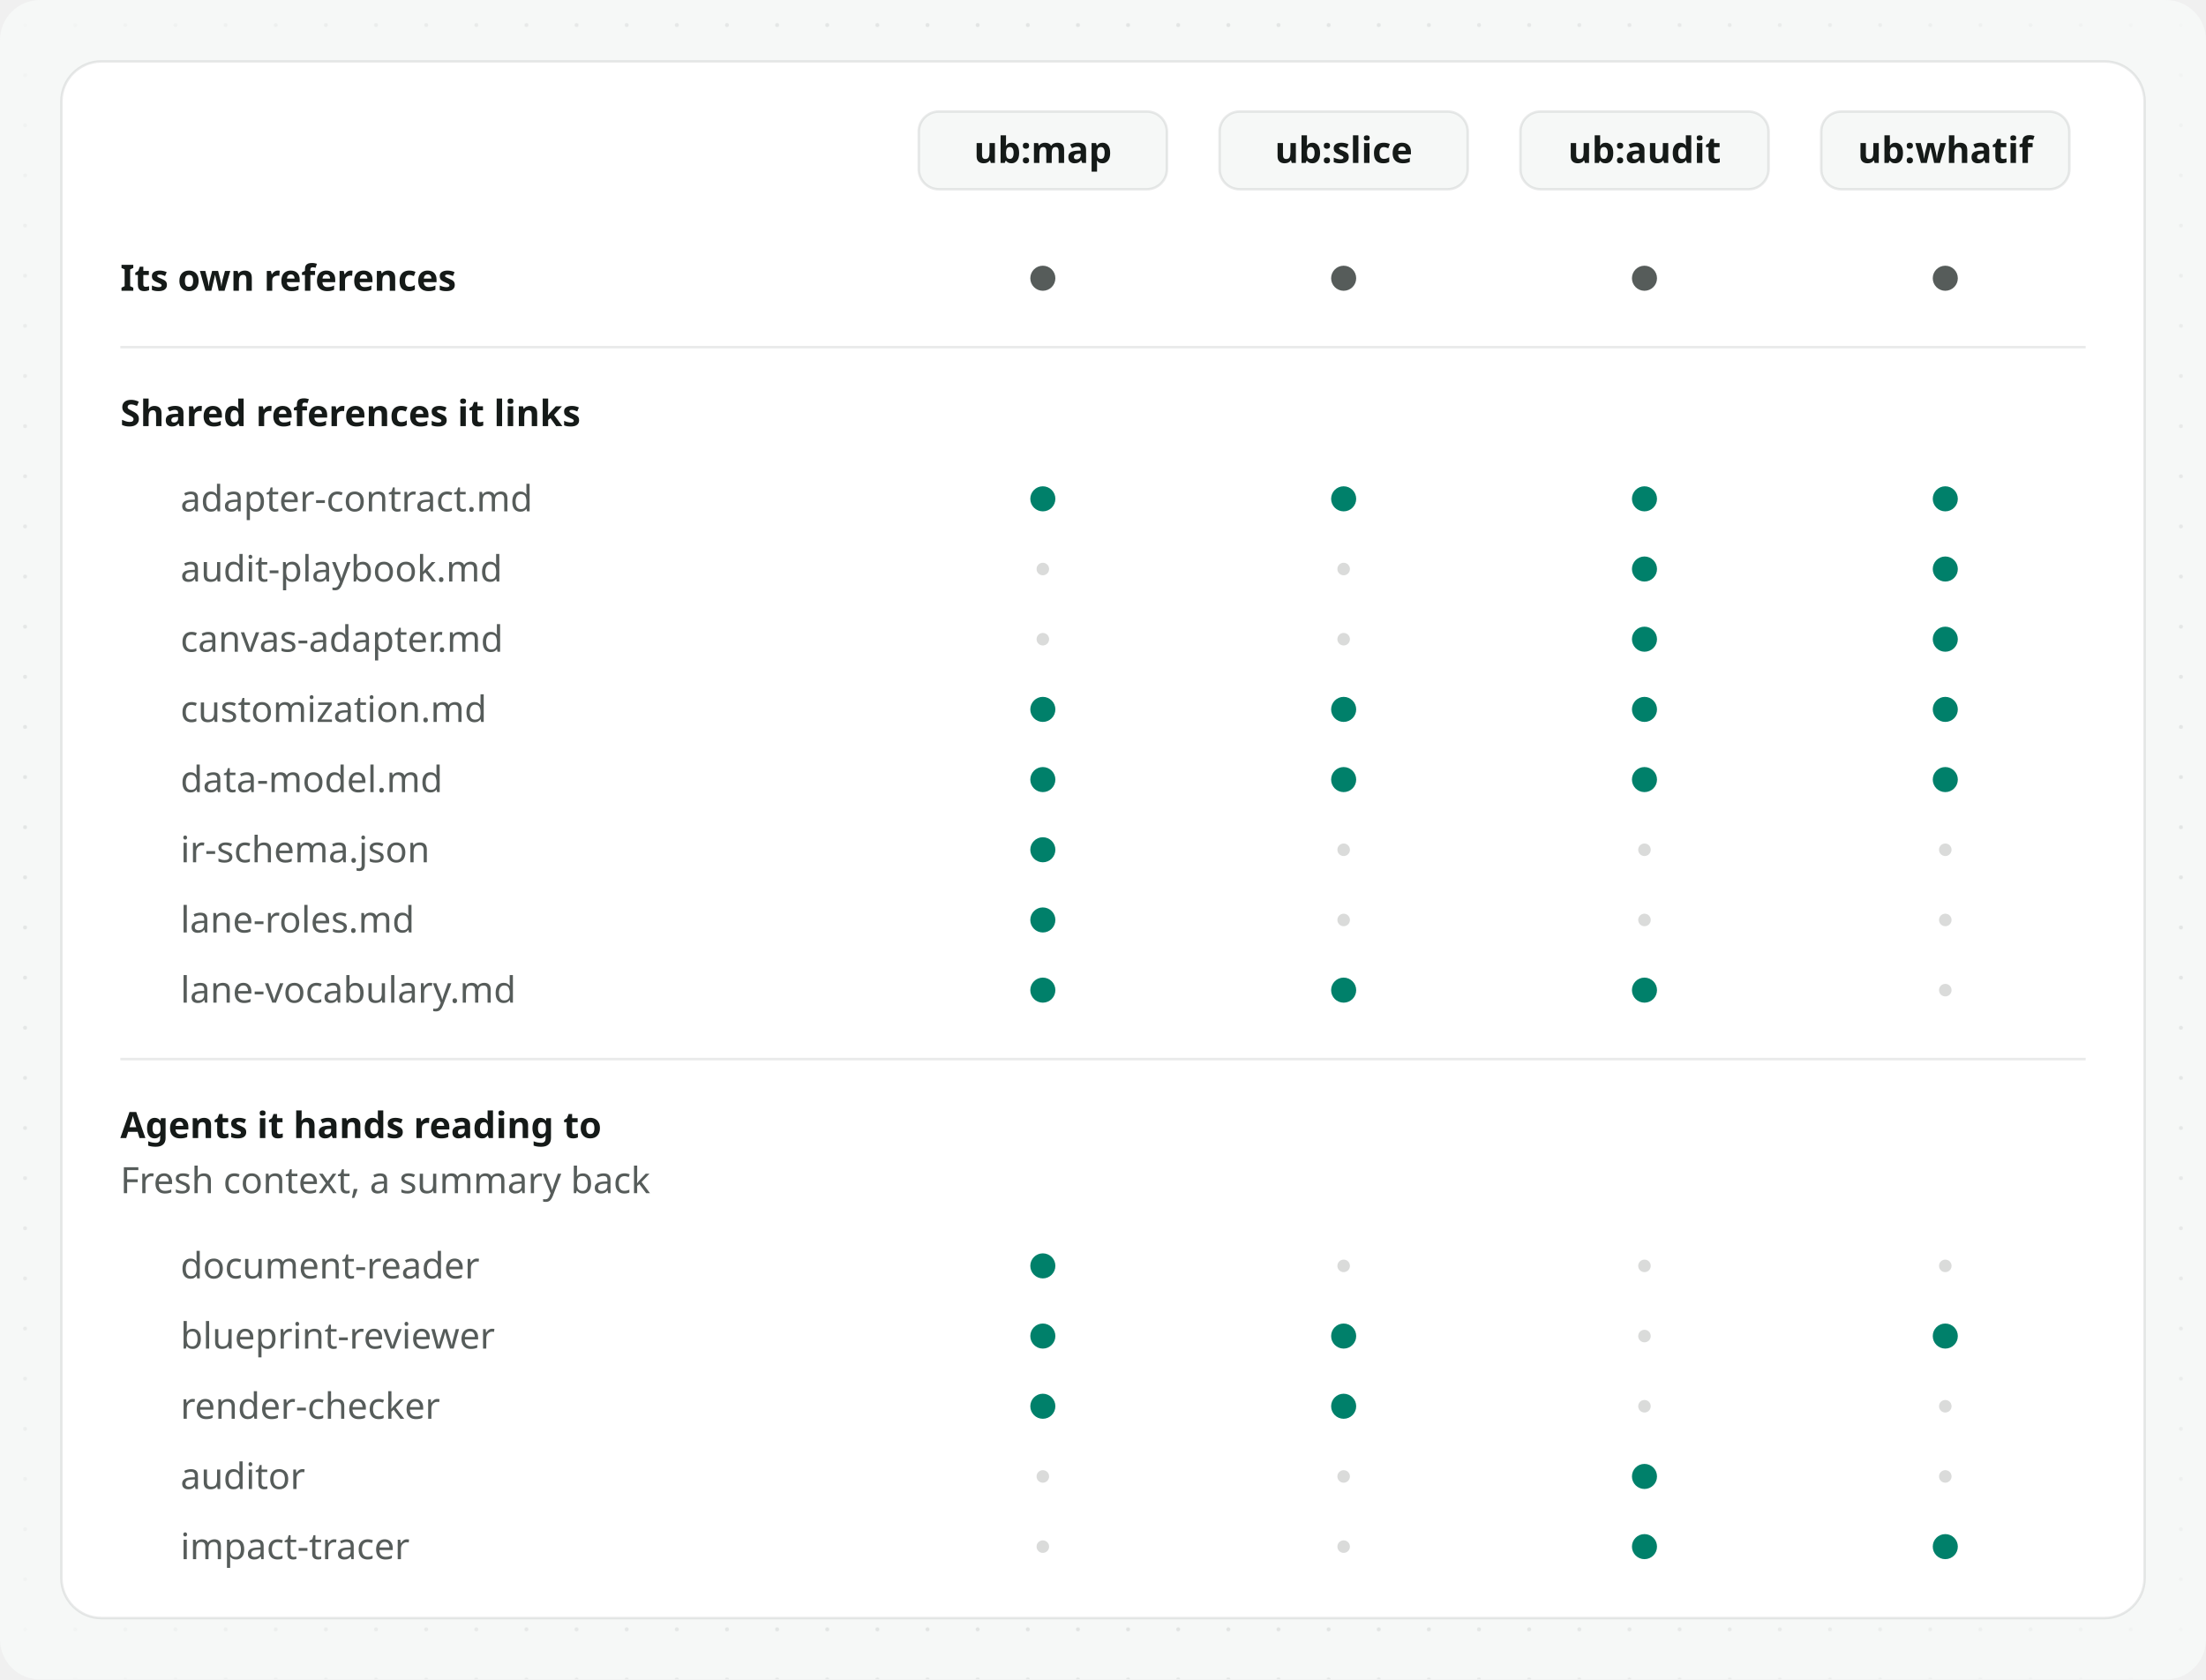
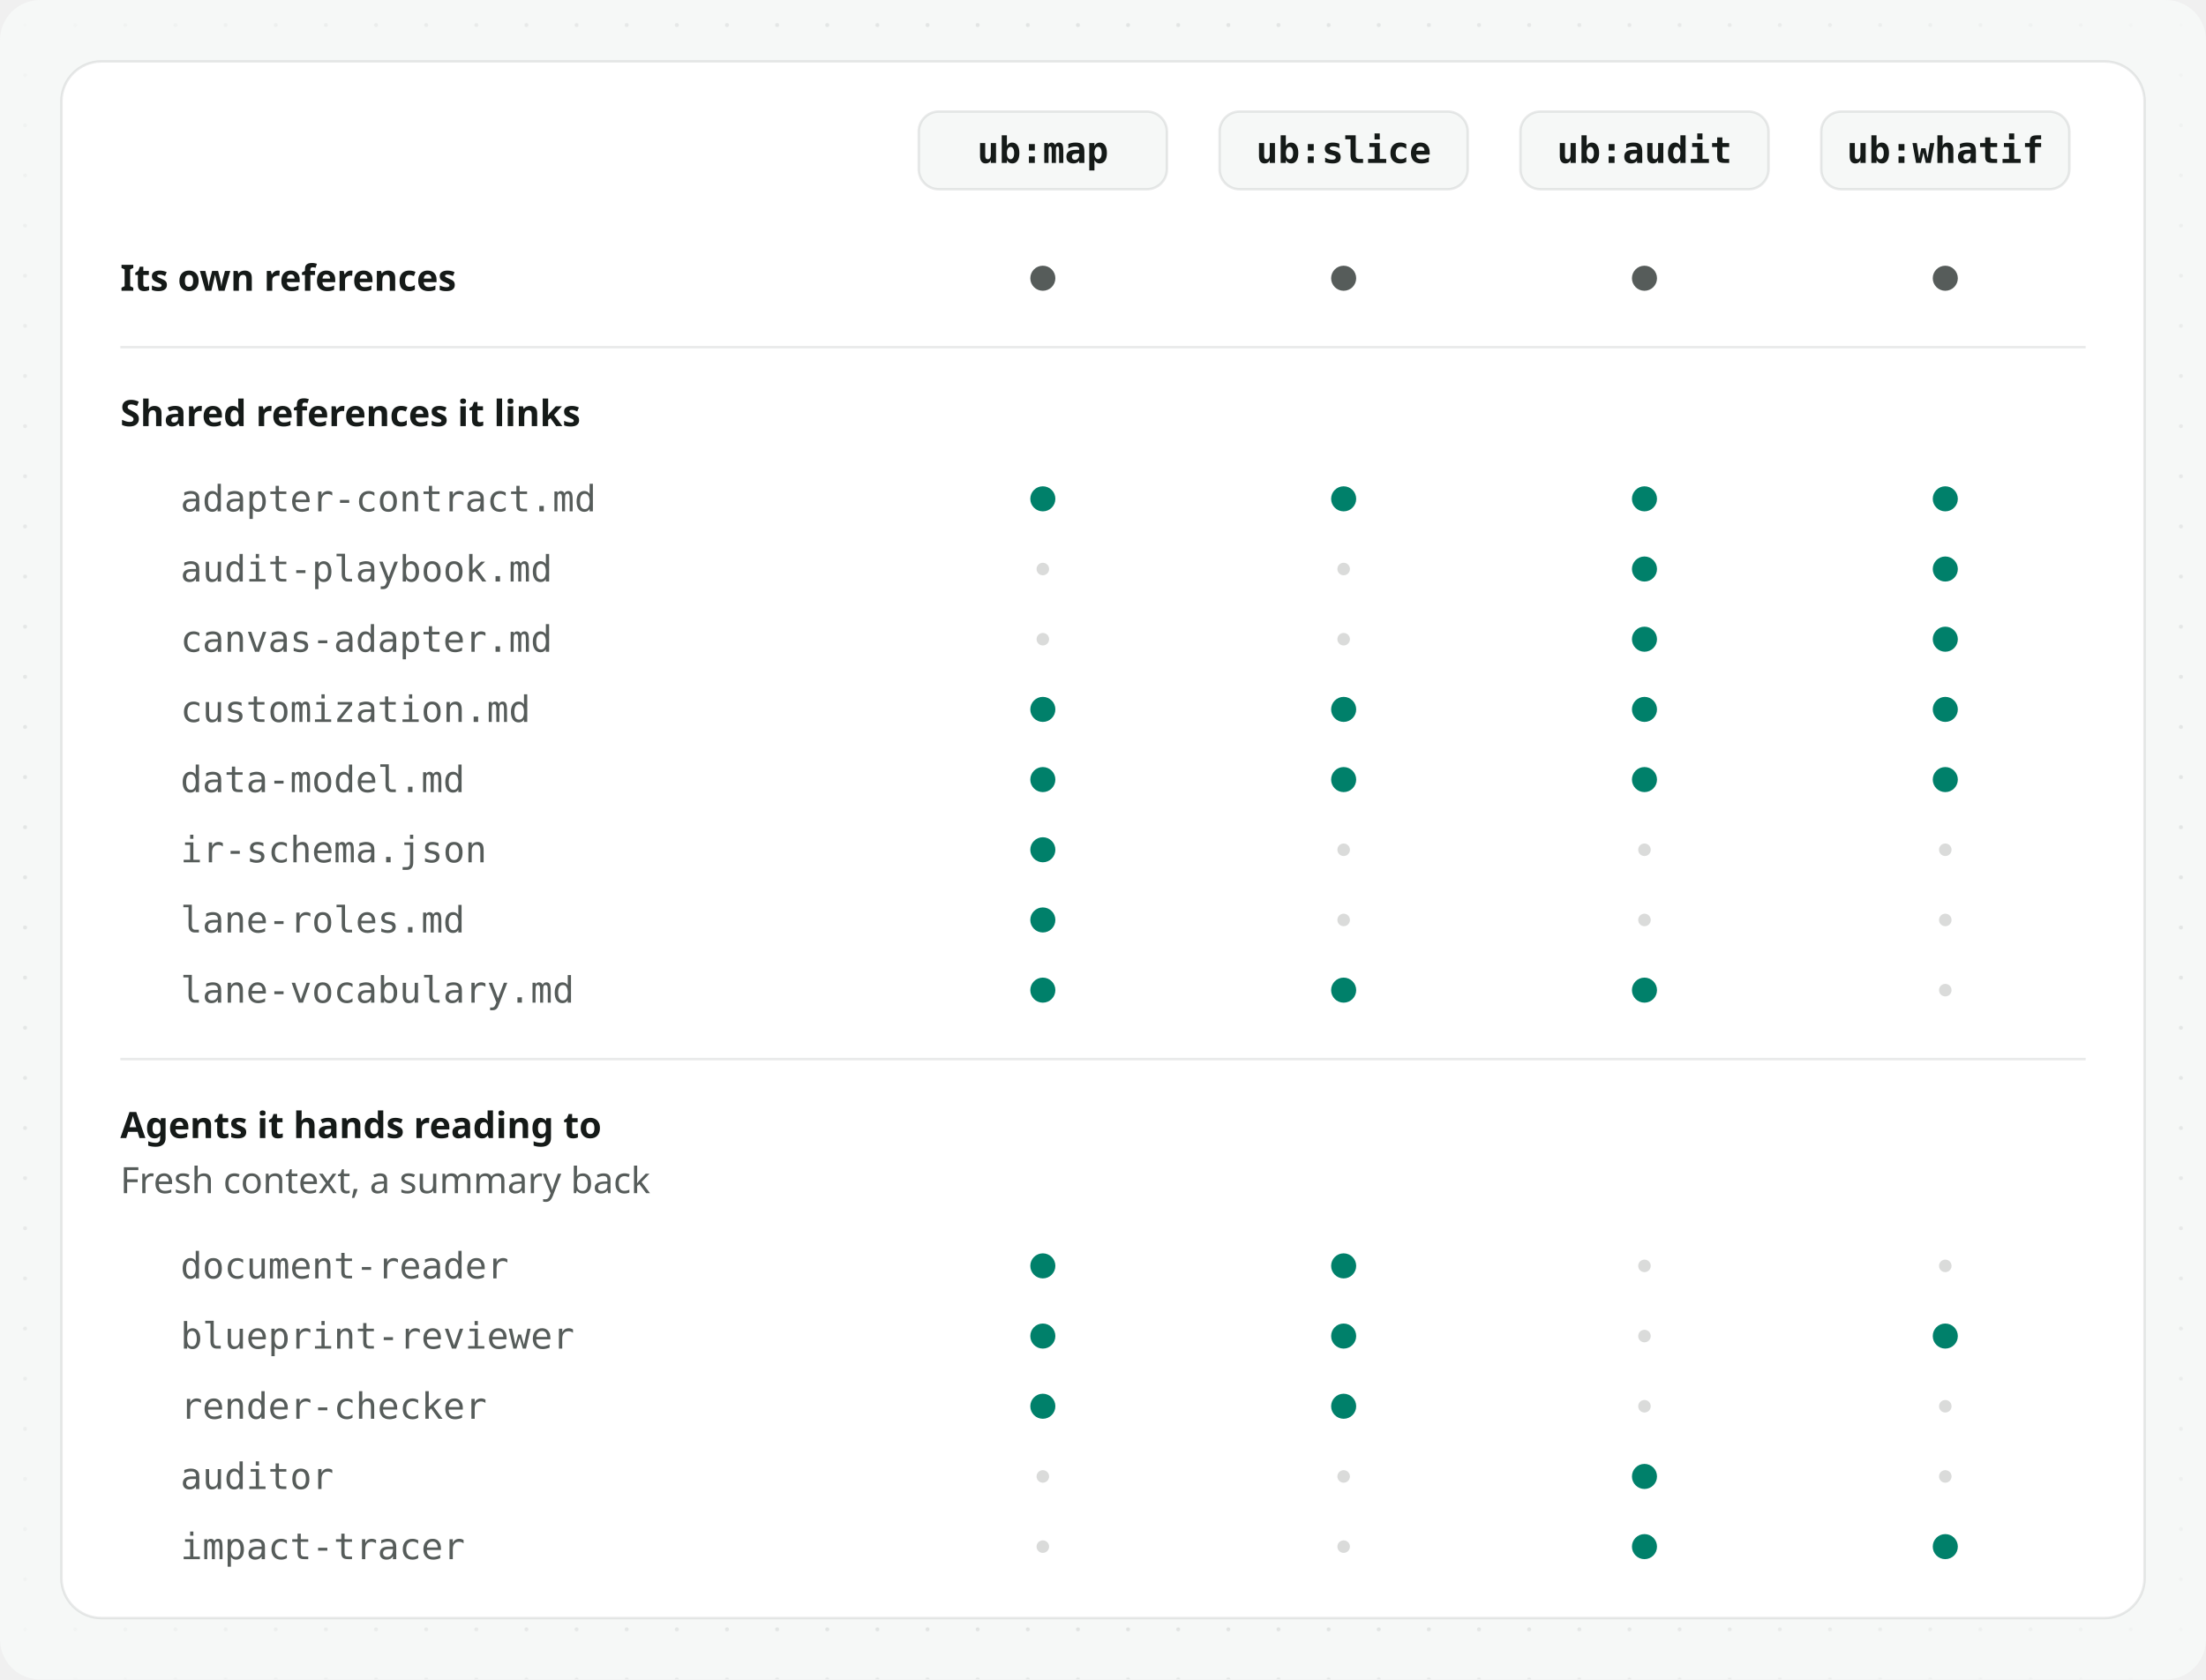
<svg xmlns="http://www.w3.org/2000/svg" viewBox="0 0 880 670" font-family="'Ubuntu Sans', system-ui, sans-serif">
  <style>
    .plate { fill: #f6f8f7; }
    .dot { fill: #151a18; fill-opacity: 0.17; }
    .card { fill: #ffffff; stroke: #151a18; stroke-opacity: 0.09; }
    .well { fill: #f6f8f7; stroke: #151a18; stroke-opacity: 0.09; }
    .well-focus { stroke: #00806a; stroke-opacity: 1; stroke-width: 1.5; }
    .title { font-size: 15px; font-weight: 600; fill: #151a18; }
    .label { font-size: 14.5px; fill: #565c5a; }
    .label-teal { font-size: 14.5px; font-weight: 600; fill: #00806a; }
    .strong { font-size: 14.5px; font-weight: 600; fill: #151a18; }
+     .code { font-family: ui-monospace, 'SF Mono', Menlo, Consolas, monospace; font-size: 14.5px; fill: #565c5a; }
+     .code-strong { font-family: ui-monospace, 'SF Mono', Menlo, Consolas, monospace; font-size: 14.5px; font-weight: 600; fill: #151a18; }
    .num { font-size: 14.5px; font-weight: 600; fill: #ffffff; }
    .axis { stroke: #151a18; stroke-opacity: 0.09; }
    .line { stroke: #565c5a; stroke-width: 1.25; }
    .flow { stroke: #565c5a; stroke-width: 1.5; fill: none; }
    .flow-head { fill: #565c5a; }
    .trace { stroke: #00806a; stroke-width: 1.5; fill: none; }
    .trace-head { fill: #00806a; }
    .zoom { stroke: #00806a; stroke-width: 1; stroke-opacity: 0.55; fill: none; }
    .skel { fill: #151a18; fill-opacity: 0.16; }
    .skel-teal { fill: #00806a; }
    .cell { stroke: #151a18; stroke-opacity: 0.09; }
    .cell-focus { stroke: #00806a; stroke-opacity: 1; stroke-width: 1.5; }
    .hit { fill: #00806a; }
    .tick { fill: #565c5a; }
    .miss { fill: #151a18; fill-opacity: 0.16; }
    .badge { fill: #00806a; stroke: #ffffff; stroke-width: 2; }
    .faded { opacity: 0.4; }
    .lane-c { fill: #e8f3ed; } .sq-c { fill: #cfe6d9; }
    .lane-f { fill: #fdf1e3; } .sq-f { fill: #f6e0bd; }
    .lane-b { fill: #fbe9f0; } .sq-b { fill: #f2cfdf; }
    .lane-s { fill: #ecebf5; } .sq-s { fill: #d9d6ec; }
  </style>
  <defs>
    <pattern id="grid" width="20" height="20" patternUnits="userSpaceOnUse">
      <circle class="dot" cx="10" cy="10" r="0.8" />
    </pattern>
    <radialGradient id="fade" cx="50%" cy="50%" r="70%">
      <stop offset="0.35" stop-color="#fff" />
      <stop offset="1" stop-color="#000" />
    </radialGradient>
    <mask id="fadeMask">
      <rect width="880" height="670" fill="url(#fade)" />
    </mask>
    <marker id="headMuted" markerWidth="8" markerHeight="8" refX="6" refY="4" orient="auto" markerUnits="userSpaceOnUse">
      <path class="flow-head" d="M0,0.5 L7,4 L0,7.5 Z" />
    </marker>
    <marker id="headTeal" markerWidth="8" markerHeight="8" refX="6" refY="4" orient="auto" markerUnits="userSpaceOnUse">
      <path class="trace-head" d="M0,0.5 L7,4 L0,7.5 Z" />
    </marker>
  </defs>
  <rect class="plate" width="880" height="670" rx="16" />
  <rect width="880" height="670" rx="16" fill="url(#grid)" mask="url(#fadeMask)" />
  <rect class="card" x="24.5" y="24.5" width="831" height="621" rx="16" />
  <rect class="well" x="366.5" y="44.5" width="99" height="31" rx="8" />
-   <text class="strong" x="416" y="65" text-anchor="middle">ub:map</text>
+   <text class="code-strong" x="416" y="65" text-anchor="middle">ub:map</text>
  <rect class="well" x="486.5" y="44.5" width="99" height="31" rx="8" />
-   <text class="strong" x="536" y="65" text-anchor="middle">ub:slice</text>
+   <text class="code-strong" x="536" y="65" text-anchor="middle">ub:slice</text>
  <rect class="well" x="606.5" y="44.5" width="99" height="31" rx="8" />
-   <text class="strong" x="656" y="65" text-anchor="middle">ub:audit</text>
+   <text class="code-strong" x="656" y="65" text-anchor="middle">ub:audit</text>
  <rect class="well" x="726.5" y="44.5" width="99" height="31" rx="8" />
-   <text class="strong" x="776" y="65" text-anchor="middle">ub:whatif</text>
+   <text class="code-strong" x="776" y="65" text-anchor="middle">ub:whatif</text>
  <text class="strong" x="48" y="116">Its own references</text>
  <circle class="tick" cx="416" cy="111" r="5" />
  <circle class="tick" cx="536" cy="111" r="5" />
  <circle class="tick" cx="656" cy="111" r="5" />
  <circle class="tick" cx="776" cy="111" r="5" />
  <line class="axis" x1="48" y1="138.5" x2="832" y2="138.5" />
  <text class="strong" x="48" y="170">Shared references it links</text>
-   <text class="label" x="72" y="204">adapter-contract.md</text>
+   <text class="code" x="72" y="204">adapter-contract.md</text>
  <circle class="hit" cx="416" cy="199" r="5" />
  <circle class="hit" cx="536" cy="199" r="5" />
  <circle class="hit" cx="656" cy="199" r="5" />
  <circle class="hit" cx="776" cy="199" r="5" />
-   <text class="label" x="72" y="232">audit-playbook.md</text>
+   <text class="code" x="72" y="232">audit-playbook.md</text>
  <circle class="miss" cx="416" cy="227" r="2.5" />
  <circle class="miss" cx="536" cy="227" r="2.5" />
  <circle class="hit" cx="656" cy="227" r="5" />
  <circle class="hit" cx="776" cy="227" r="5" />
-   <text class="label" x="72" y="260">canvas-adapter.md</text>
+   <text class="code" x="72" y="260">canvas-adapter.md</text>
  <circle class="miss" cx="416" cy="255" r="2.5" />
  <circle class="miss" cx="536" cy="255" r="2.5" />
  <circle class="hit" cx="656" cy="255" r="5" />
  <circle class="hit" cx="776" cy="255" r="5" />
-   <text class="label" x="72" y="288">customization.md</text>
+   <text class="code" x="72" y="288">customization.md</text>
  <circle class="hit" cx="416" cy="283" r="5" />
  <circle class="hit" cx="536" cy="283" r="5" />
  <circle class="hit" cx="656" cy="283" r="5" />
  <circle class="hit" cx="776" cy="283" r="5" />
-   <text class="label" x="72" y="316">data-model.md</text>
+   <text class="code" x="72" y="316">data-model.md</text>
  <circle class="hit" cx="416" cy="311" r="5" />
  <circle class="hit" cx="536" cy="311" r="5" />
  <circle class="hit" cx="656" cy="311" r="5" />
  <circle class="hit" cx="776" cy="311" r="5" />
-   <text class="label" x="72" y="344">ir-schema.json</text>
+   <text class="code" x="72" y="344">ir-schema.json</text>
  <circle class="hit" cx="416" cy="339" r="5" />
  <circle class="miss" cx="536" cy="339" r="2.5" />
  <circle class="miss" cx="656" cy="339" r="2.5" />
  <circle class="miss" cx="776" cy="339" r="2.5" />
-   <text class="label" x="72" y="372">lane-roles.md</text>
+   <text class="code" x="72" y="372">lane-roles.md</text>
  <circle class="hit" cx="416" cy="367" r="5" />
  <circle class="miss" cx="536" cy="367" r="2.5" />
  <circle class="miss" cx="656" cy="367" r="2.5" />
  <circle class="miss" cx="776" cy="367" r="2.5" />
-   <text class="label" x="72" y="400">lane-vocabulary.md</text>
+   <text class="code" x="72" y="400">lane-vocabulary.md</text>
  <circle class="hit" cx="416" cy="395" r="5" />
  <circle class="hit" cx="536" cy="395" r="5" />
  <circle class="hit" cx="656" cy="395" r="5" />
  <circle class="miss" cx="776" cy="395" r="2.5" />
  <line class="axis" x1="48" y1="422.5" x2="832" y2="422.5" />
  <text class="strong" x="48" y="454">Agents it hands reading to</text>
  <text class="label" x="48" y="476">Fresh context, a summary back</text>
-   <text class="label" x="72" y="510">document-reader</text>
+   <text class="code" x="72" y="510">document-reader</text>
  <circle class="hit" cx="416" cy="505" r="5" />
-   <circle class="miss" cx="536" cy="505" r="2.5" />
+   <circle class="hit" cx="536" cy="505" r="5" />
  <circle class="miss" cx="656" cy="505" r="2.5" />
  <circle class="miss" cx="776" cy="505" r="2.5" />
-   <text class="label" x="72" y="538">blueprint-reviewer</text>
+   <text class="code" x="72" y="538">blueprint-reviewer</text>
  <circle class="hit" cx="416" cy="533" r="5" />
  <circle class="hit" cx="536" cy="533" r="5" />
  <circle class="miss" cx="656" cy="533" r="2.5" />
  <circle class="hit" cx="776" cy="533" r="5" />
-   <text class="label" x="72" y="566">render-checker</text>
+   <text class="code" x="72" y="566">render-checker</text>
  <circle class="hit" cx="416" cy="561" r="5" />
  <circle class="hit" cx="536" cy="561" r="5" />
  <circle class="miss" cx="656" cy="561" r="2.5" />
  <circle class="miss" cx="776" cy="561" r="2.5" />
-   <text class="label" x="72" y="594">auditor</text>
+   <text class="code" x="72" y="594">auditor</text>
  <circle class="miss" cx="416" cy="589" r="2.5" />
  <circle class="miss" cx="536" cy="589" r="2.5" />
  <circle class="hit" cx="656" cy="589" r="5" />
  <circle class="miss" cx="776" cy="589" r="2.5" />
-   <text class="label" x="72" y="622">impact-tracer</text>
+   <text class="code" x="72" y="622">impact-tracer</text>
  <circle class="miss" cx="416" cy="617" r="2.5" />
  <circle class="miss" cx="536" cy="617" r="2.5" />
  <circle class="hit" cx="656" cy="617" r="5" />
  <circle class="hit" cx="776" cy="617" r="5" />
</svg>
